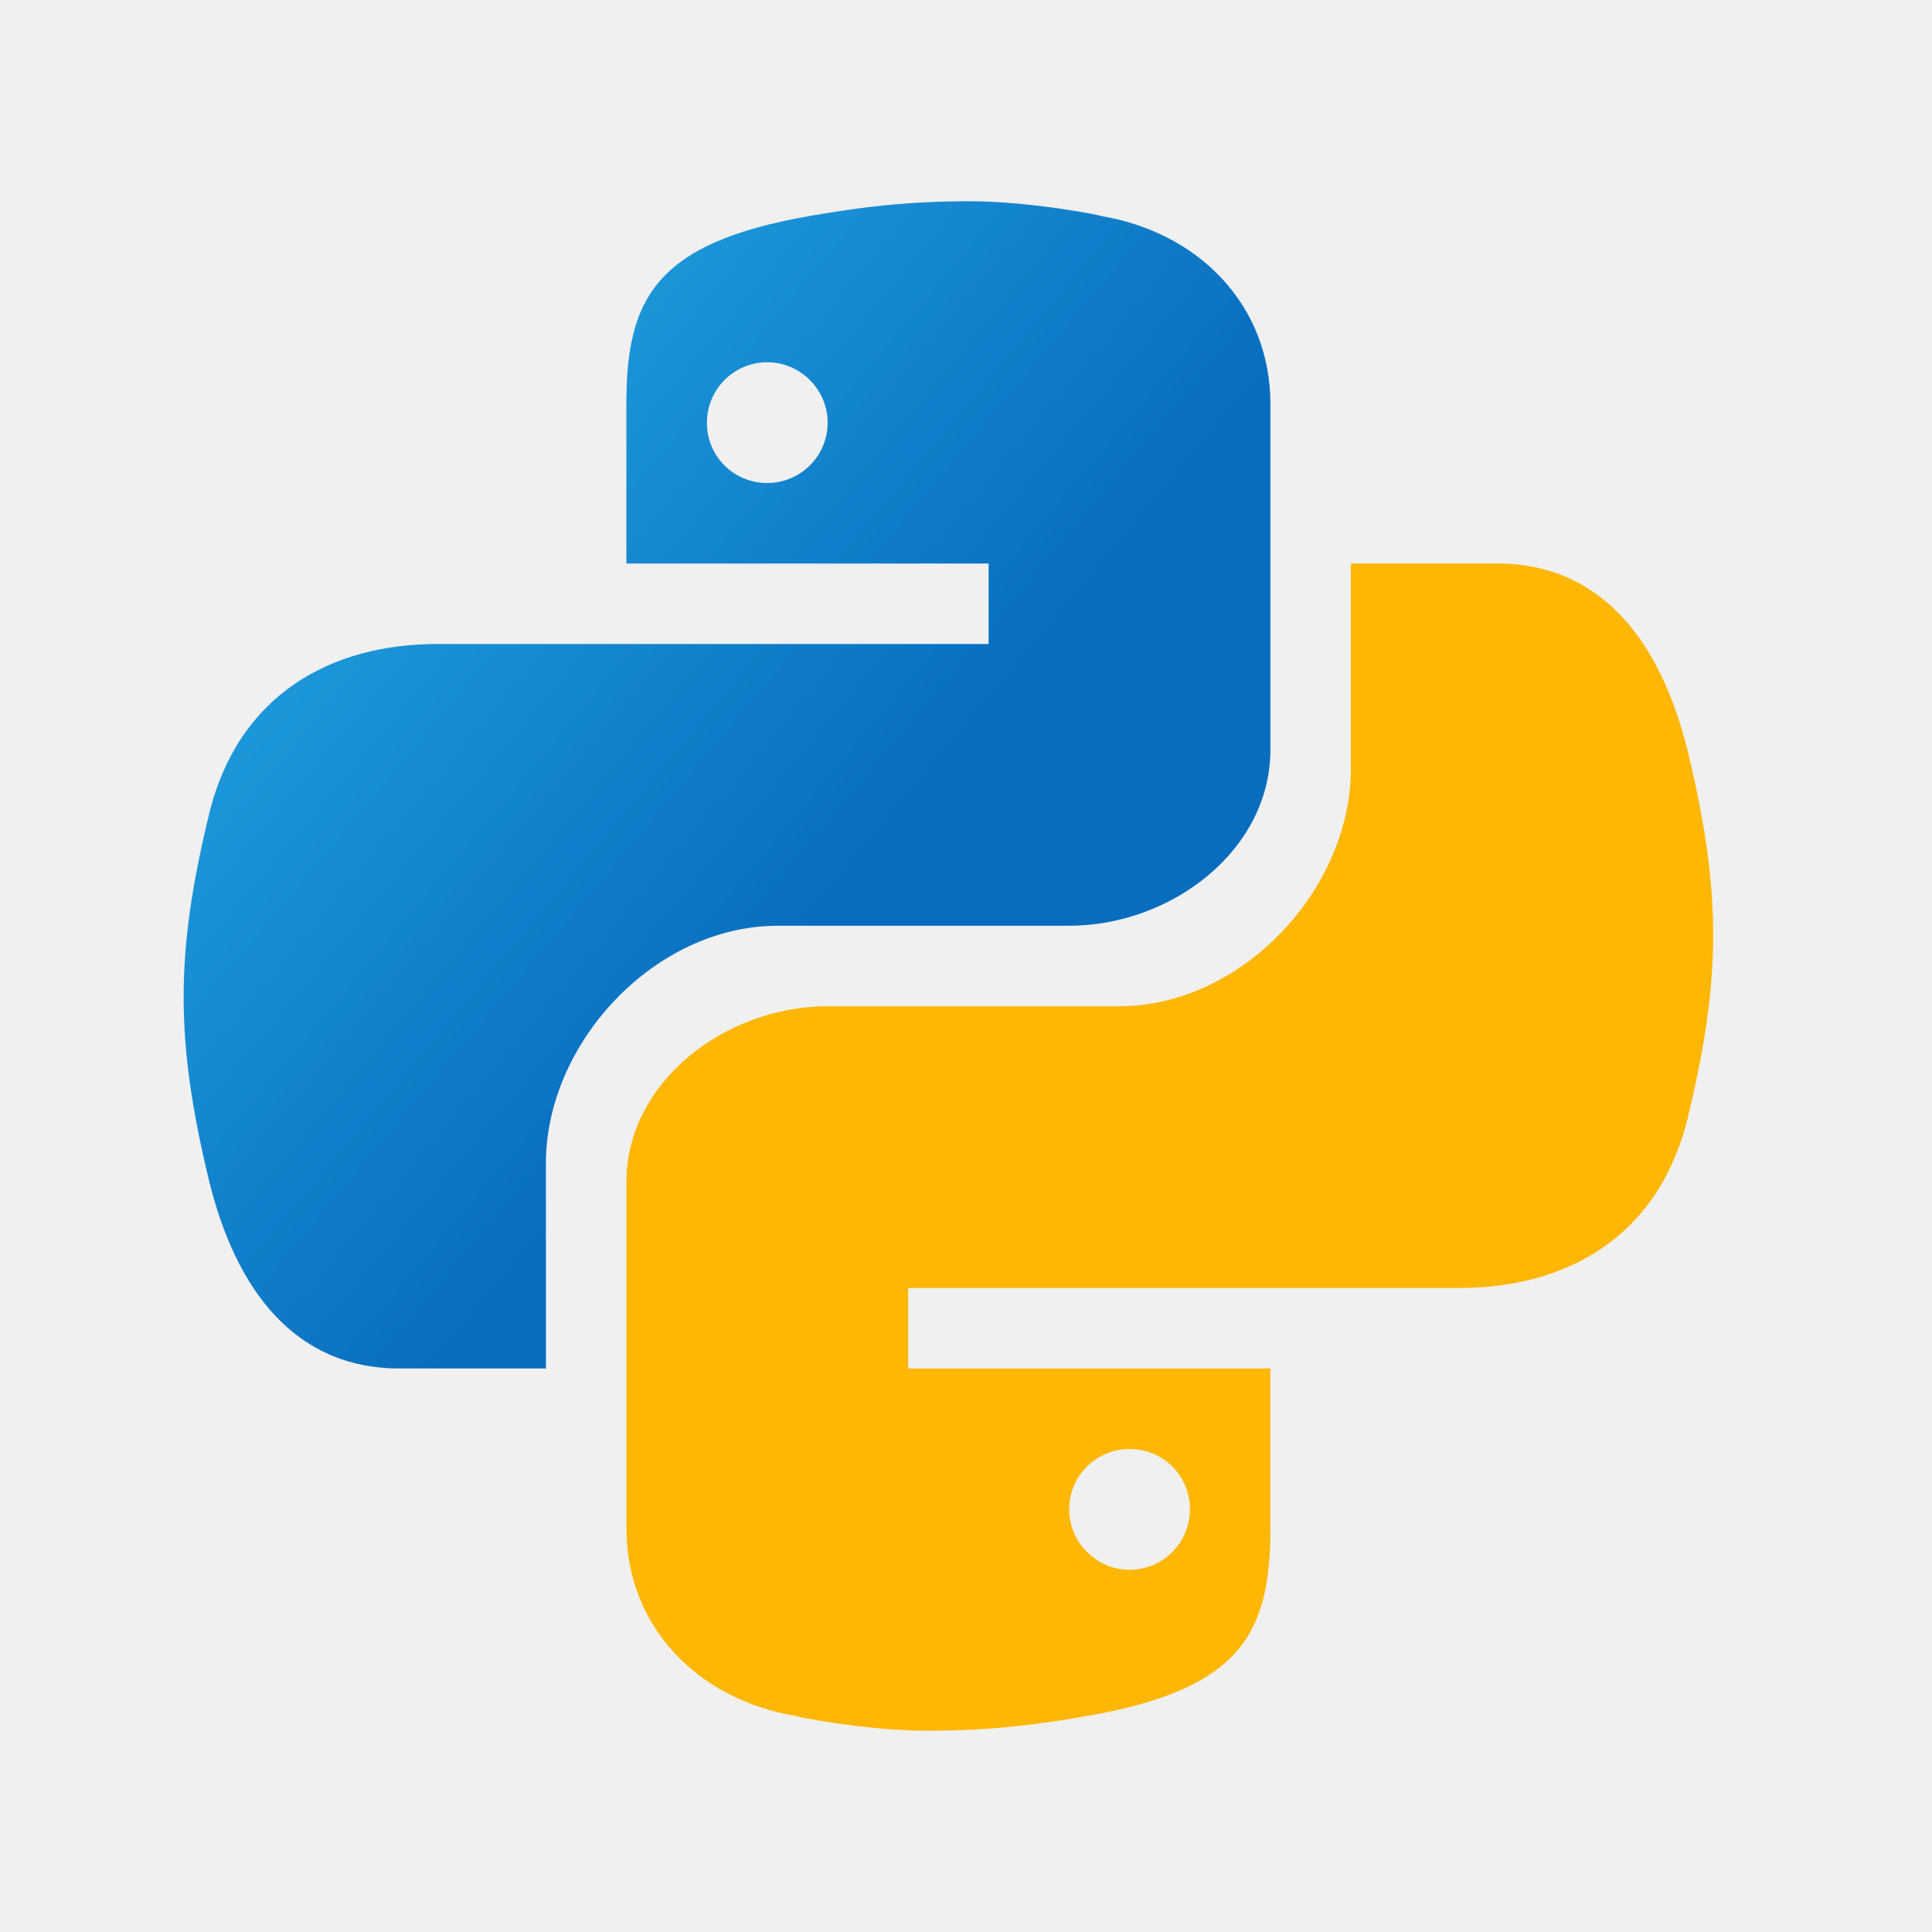
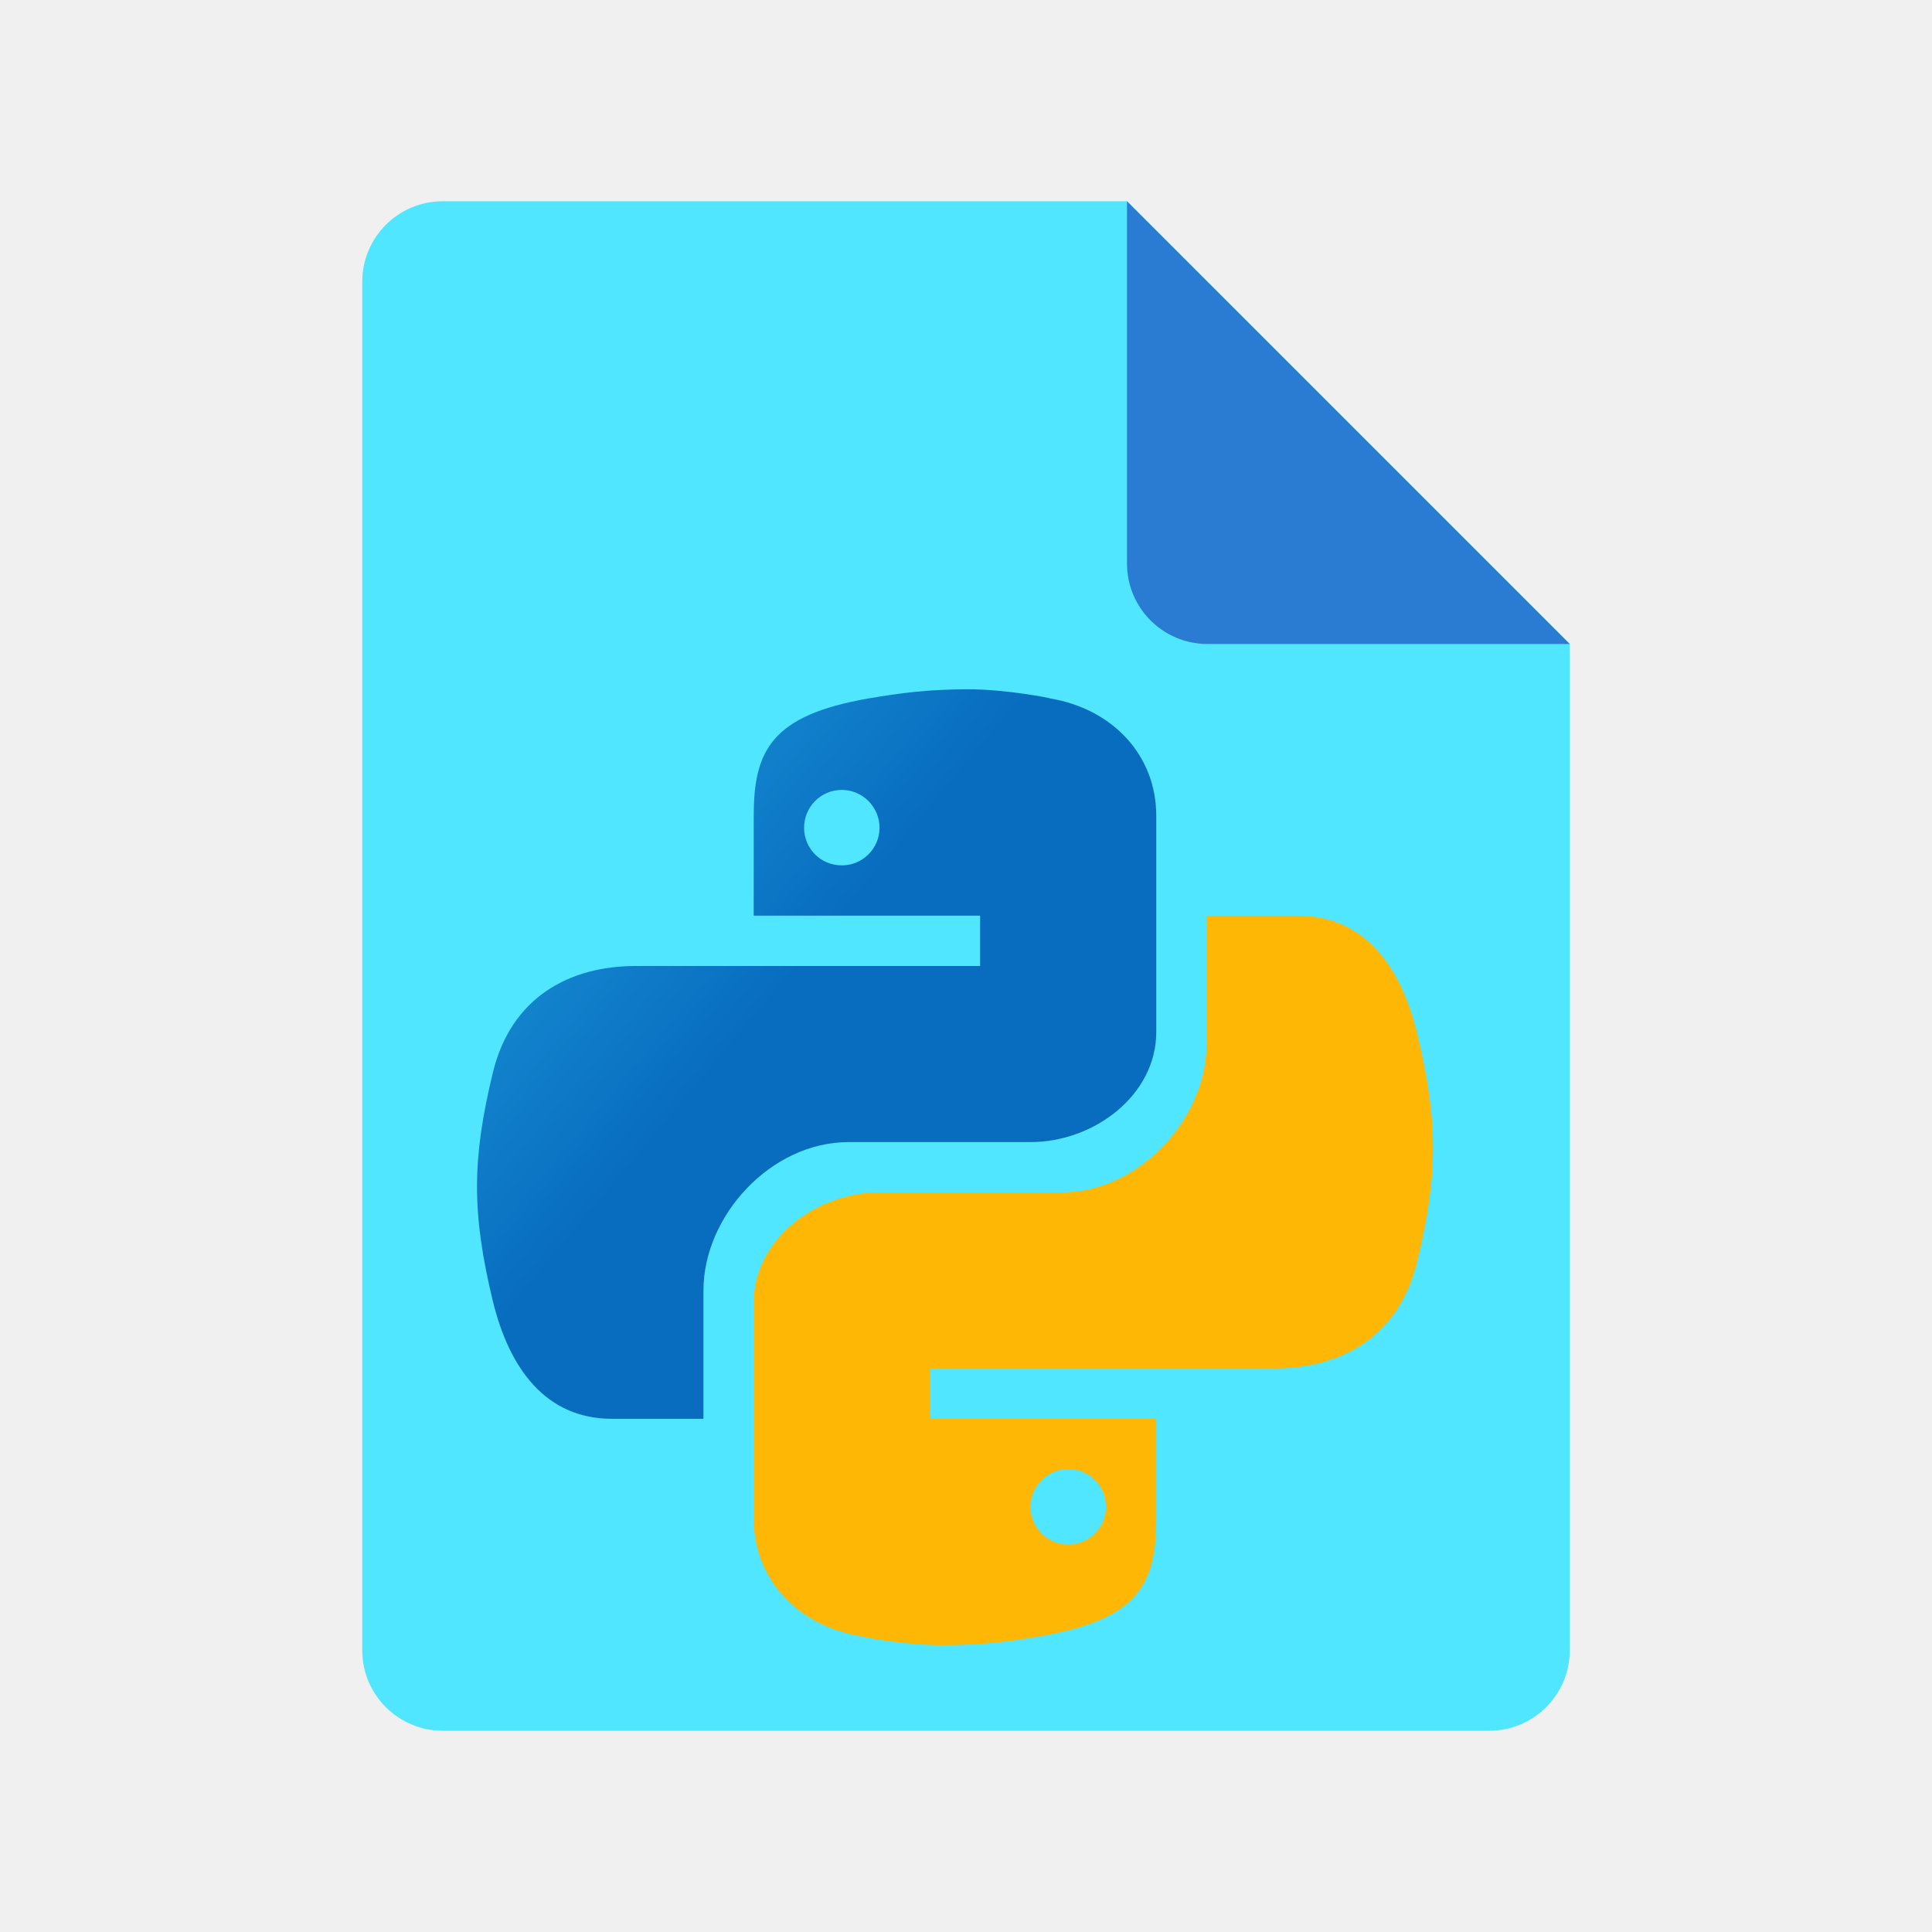
<svg xmlns="http://www.w3.org/2000/svg" xmlns:xlink="http://www.w3.org/1999/xlink" width="48px" height="48px" viewBox="0 0 48 48" version="1.1">
  <defs>
-     <linearGradient gradientUnits="userSpaceOnUse" x1="5.895" y1="7.972" x2="21.751" y2="21.277" id="gradient_1">
+     <linearGradient gradientUnits="userSpaceOnUse" x1="0.529" y1="10.472" x2="5.6" y2="5.4" id="gradient_1">
+       <stop offset="0%" stop-color="#3079D6" />
+       <stop offset="100%" stop-color="#297CD2" />
+     </linearGradient>
+     <linearGradient gradientUnits="userSpaceOnUse" x1="0.833" y1="1.858" x2="10.743" y2="10.173" id="gradient_2">
      <stop offset="0%" stop-color="#26ABE7" />
      <stop offset="100%" stop-color="#086DBF" />
    </linearGradient>
-     <linearGradient gradientUnits="userSpaceOnUse" x1="19.772" y1="23.911" x2="7.955" y2="7.034" id="gradient_2">
+     <linearGradient gradientUnits="userSpaceOnUse" x1="2.631" y1="6.194" x2="-4.754" y2="-4.354" id="gradient_3">
      <stop offset="0%" stop-color="#FEB705" />
      <stop offset="100%" stop-color="#FFDA1C" />
    </linearGradient>
    <path d="M0 0L48 0L48 48L0 48L0 0Z" id="path_1" />
    <clipPath id="mask_1">
      <use xlink:href="#path_1" />
    </clipPath>
  </defs>
-   <g id="Python-Icon">
+   <g id="File-Icon-2">
    <path d="M0 0L48 0L48 48L0 48L0 0Z" id="Background" fill="#FFFFFF" fill-opacity="0" fill-rule="evenodd" stroke="none" />
-     <path d="M24.047 5C22.492 5.005 21.414 5.142 20.111 5.367C16.263 6.037 15.562 7.444 15.562 10.037L15.562 14L24.562 14L24.562 16L15.22 16L10.87 16C8.234 16 5.927 17.242 5.196 20.219C4.37 23.636 4.333 25.776 5.196 29.344C5.851 32.005 7.294 34 9.931 34L13.563 34L13.563 28.896C13.563 25.93 16.249 23 19.327 23L26.563 23C29.086 23 31.563 21.138 31.563 18.623L31.563 10.037C31.563 7.598 29.804 5.774 27.345 5.365C27.406 5.359 25.589 4.994 24.047 5L24.047 5ZM19.063 9C19.884 9 20.563 9.677 20.563 10.502C20.563 11.335 19.884 12 19.063 12C18.226 12 17.563 11.336 17.563 10.502C17.563 9.68 18.226 9 19.063 9L19.063 9Z" id="Shape" fill="url(#gradient_1)" fill-rule="evenodd" stroke="none" />
-     <path d="M23.078 43C24.633 42.995 25.711 42.858 27.014 42.633C30.862 41.963 31.563 40.556 31.563 37.963L31.563 34L22.563 34L22.563 32L31.906 32L36.256 32C38.892 32 41.199 30.758 41.93 27.781C42.756 24.364 42.793 22.224 41.93 18.656C41.274 15.995 39.831 14 37.194 14L33.562 14L33.562 19.104C33.562 22.07 30.876 25 27.798 25L20.562 25C18.039 25 15.562 26.862 15.562 29.377L15.562 37.963C15.562 40.402 17.321 42.226 19.78 42.635C19.719 42.641 21.536 43.006 23.078 43L23.078 43ZM28.063 39C27.242 39 26.563 38.323 26.563 37.498C26.563 36.665 27.242 36 28.063 36C28.9 36 29.563 36.664 29.563 37.498C29.563 38.32 28.899 39 28.063 39L28.063 39Z" id="Shape" fill="url(#gradient_2)" fill-rule="evenodd" stroke="none" />
+     <g clip-path="url(#mask_1)">
+       <path d="M39 16L39 41C39 42.105 38.105 43 37 43L11 43C9.895 43 9 42.105 9 41L9 7C9 5.895 9.895 5 11 5L28 5L39 16L39 16Z" id="Shape" fill="#50E6FF" fill-rule="evenodd" stroke="none" />
+       <path d="M28 5L28 14C28 15.105 28.895 16 30 16L39 16L28 5L28 5Z" id="Shape" fill="url(#gradient_1)" fill-rule="evenodd" stroke="none" />
+     </g>
+   </g>
+   <g id="svg" transform="translate(9 14)">
+     <g id="Python-Icon">
+       <path d="M0 0L30 0L30 30L0 30L0 0L0 0Z" id="Background" fill="#FFFFFF" fill-opacity="0" fill-rule="evenodd" stroke="none" />
+       <path d="M15.029 3.125C14.057 3.128 13.384 3.214 12.569 3.354C10.164 3.773 9.726 4.652 9.726 6.273L9.726 8.75L15.351 8.75L15.351 10L9.512 10L6.794 10C5.146 10 3.704 10.776 3.248 12.637C2.731 14.773 2.708 16.11 3.248 18.34C3.657 20.003 4.559 21.25 6.207 21.25L8.477 21.25L8.477 18.06C8.477 16.206 10.156 14.375 12.079 14.375L16.602 14.375C18.179 14.375 19.727 13.211 19.727 11.639L19.727 6.273C19.727 4.749 18.628 3.609 17.091 3.353C17.129 3.349 15.993 3.121 15.029 3.125L15.029 3.125L15.029 3.125ZM11.914 5.625C12.428 5.625 12.852 6.048 12.852 6.564C12.852 7.084 12.428 7.5 11.914 7.5C11.391 7.5 10.977 7.085 10.977 6.564C10.977 6.05 11.391 5.625 11.914 5.625L11.914 5.625L11.914 5.625Z" id="Shape" fill="url(#gradient_2)" fill-rule="evenodd" stroke="none" />
+       <path d="M14.424 26.875C15.396 26.872 16.069 26.786 16.884 26.646C19.289 26.227 19.727 25.348 19.727 23.727L19.727 21.25L14.102 21.25L14.102 20L19.941 20L22.66 20C24.308 20 25.749 19.224 26.206 17.363C26.723 15.227 26.746 13.89 26.206 11.66C25.796 9.997 24.894 8.75 23.246 8.75L20.976 8.75L20.976 11.94C20.976 13.794 19.297 15.625 17.374 15.625L12.851 15.625C11.274 15.625 9.726 16.789 9.726 18.361L9.726 23.727C9.726 25.251 10.826 26.391 12.363 26.647C12.324 26.651 13.46 26.879 14.424 26.875L14.424 26.875L14.424 26.875ZM17.539 24.375C17.026 24.375 16.602 23.952 16.602 23.436C16.602 22.916 17.026 22.5 17.539 22.5C18.062 22.5 18.477 22.915 18.477 23.436C18.477 23.95 18.062 24.375 17.539 24.375L17.539 24.375L17.539 24.375Z" id="Shape#1" fill="url(#gradient_3)" fill-rule="evenodd" stroke="none" />
+     </g>
  </g>
</svg>
